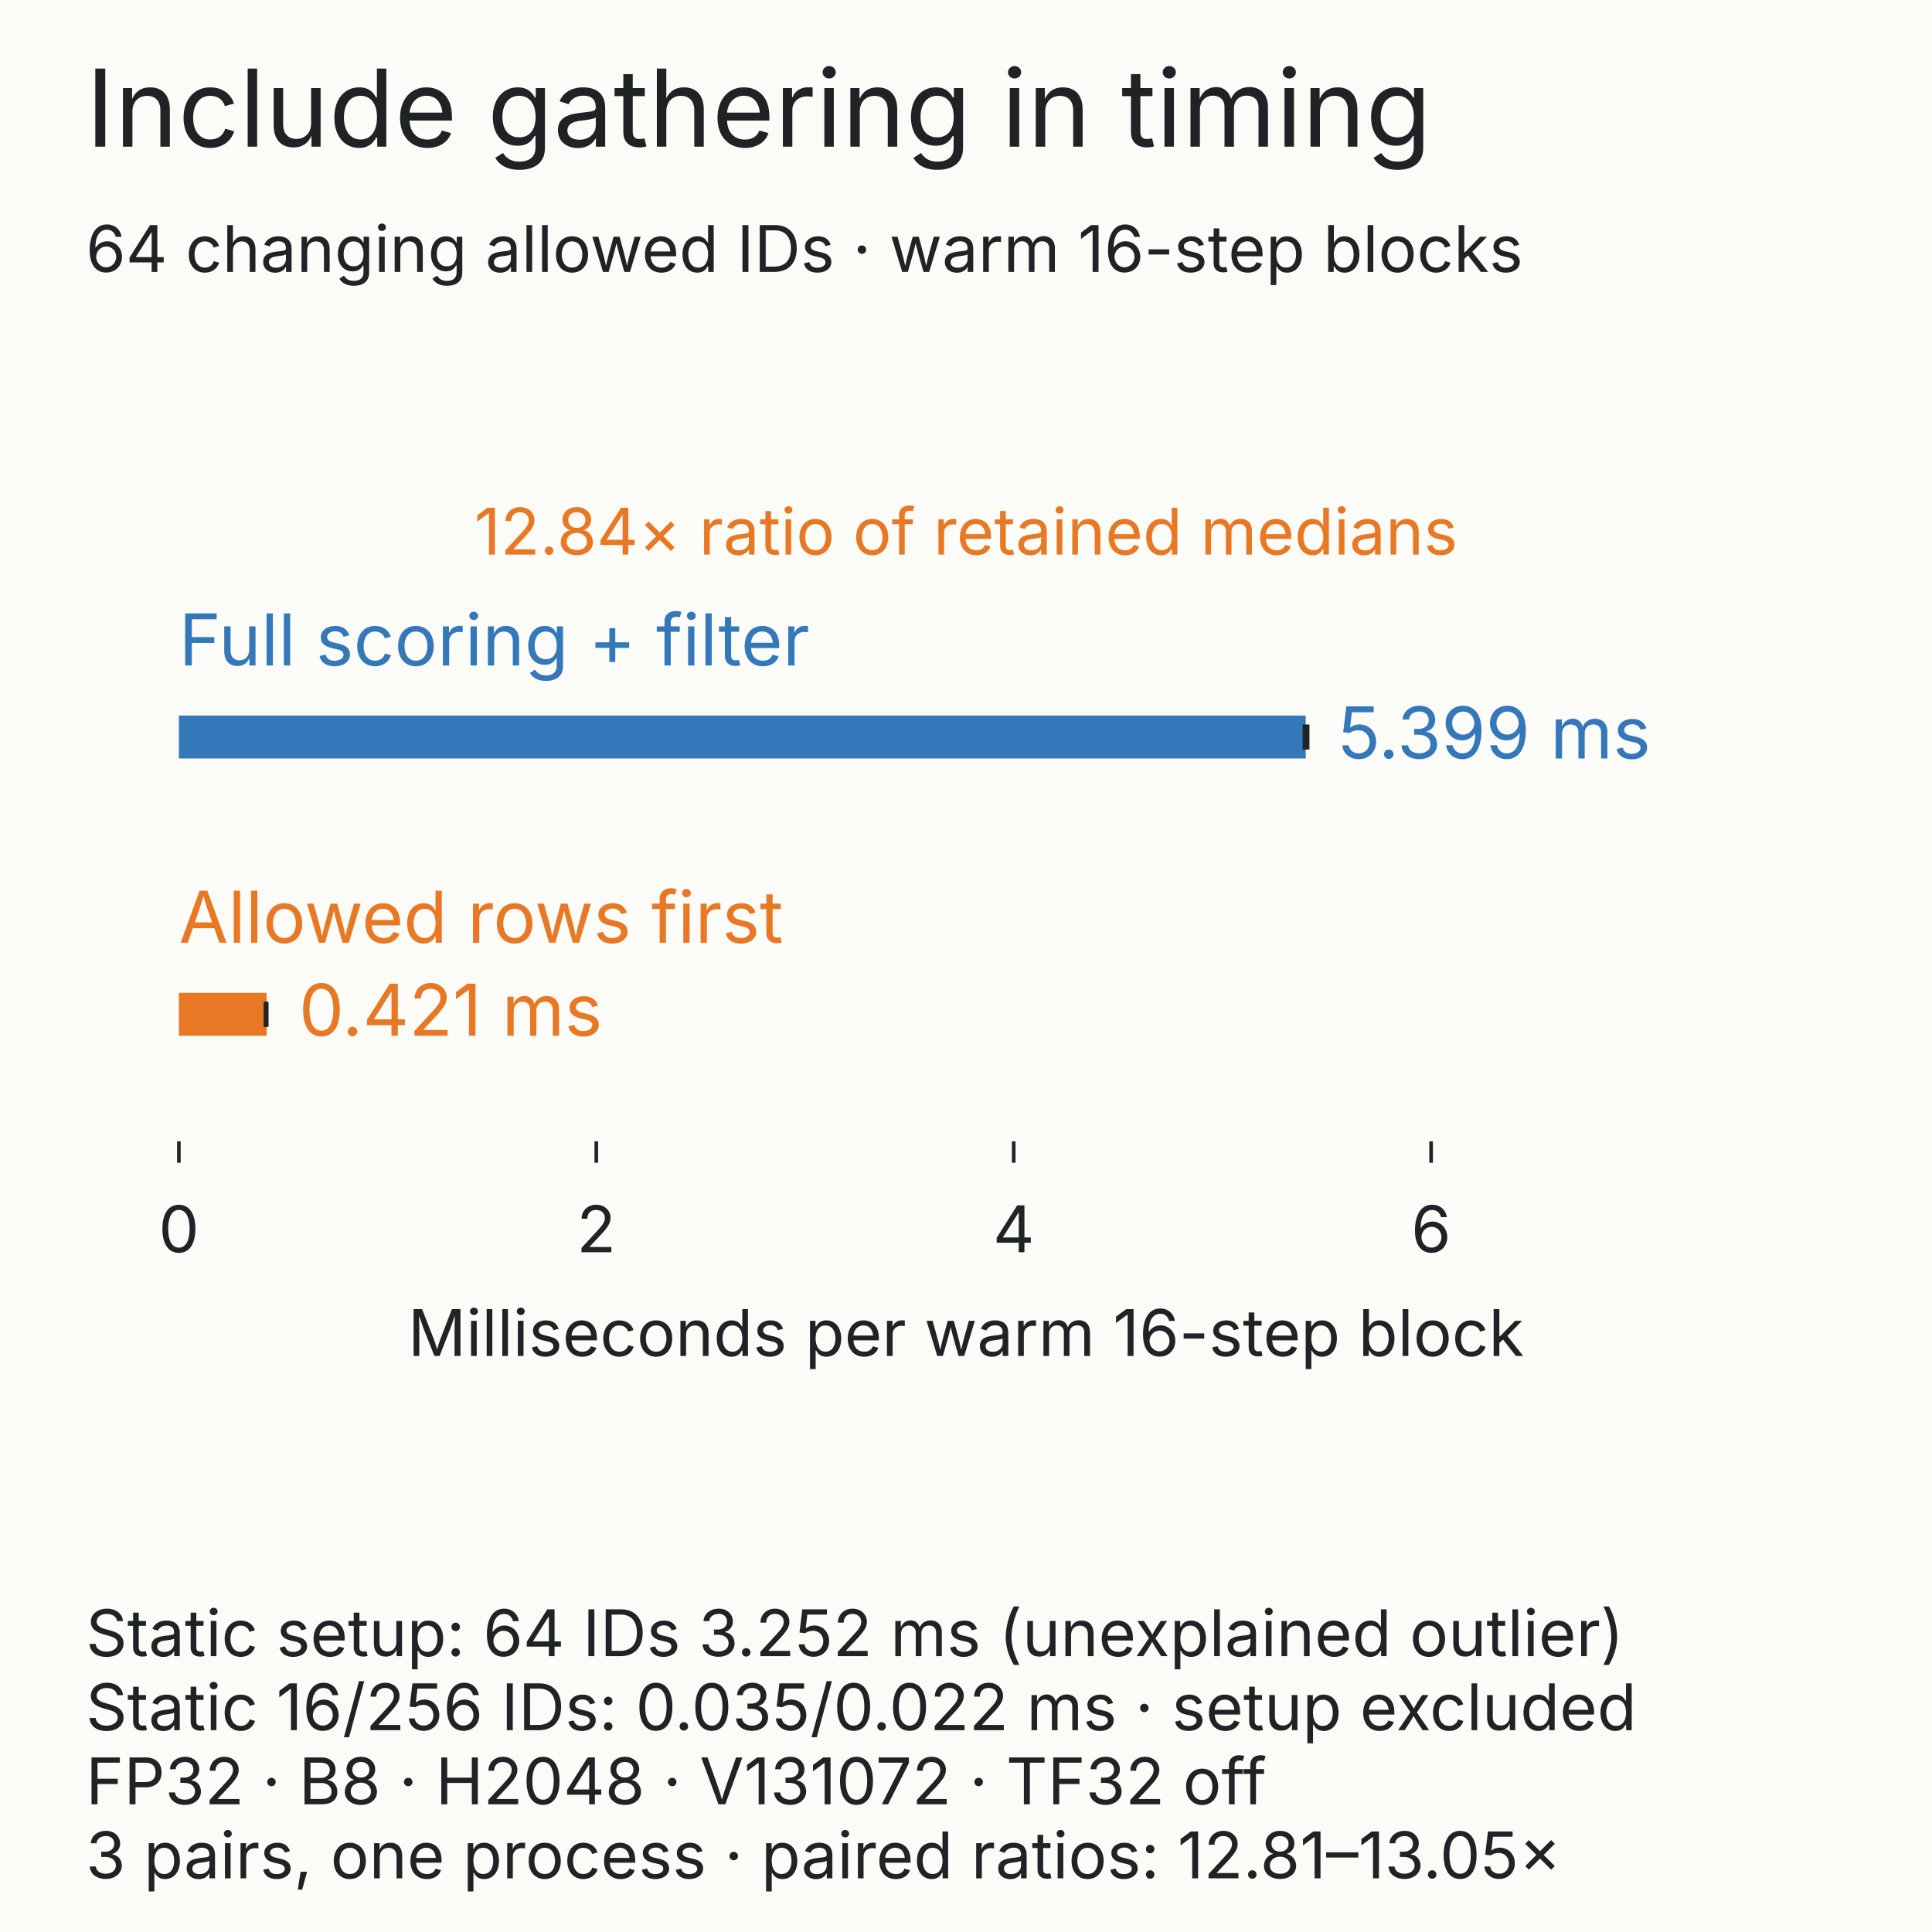
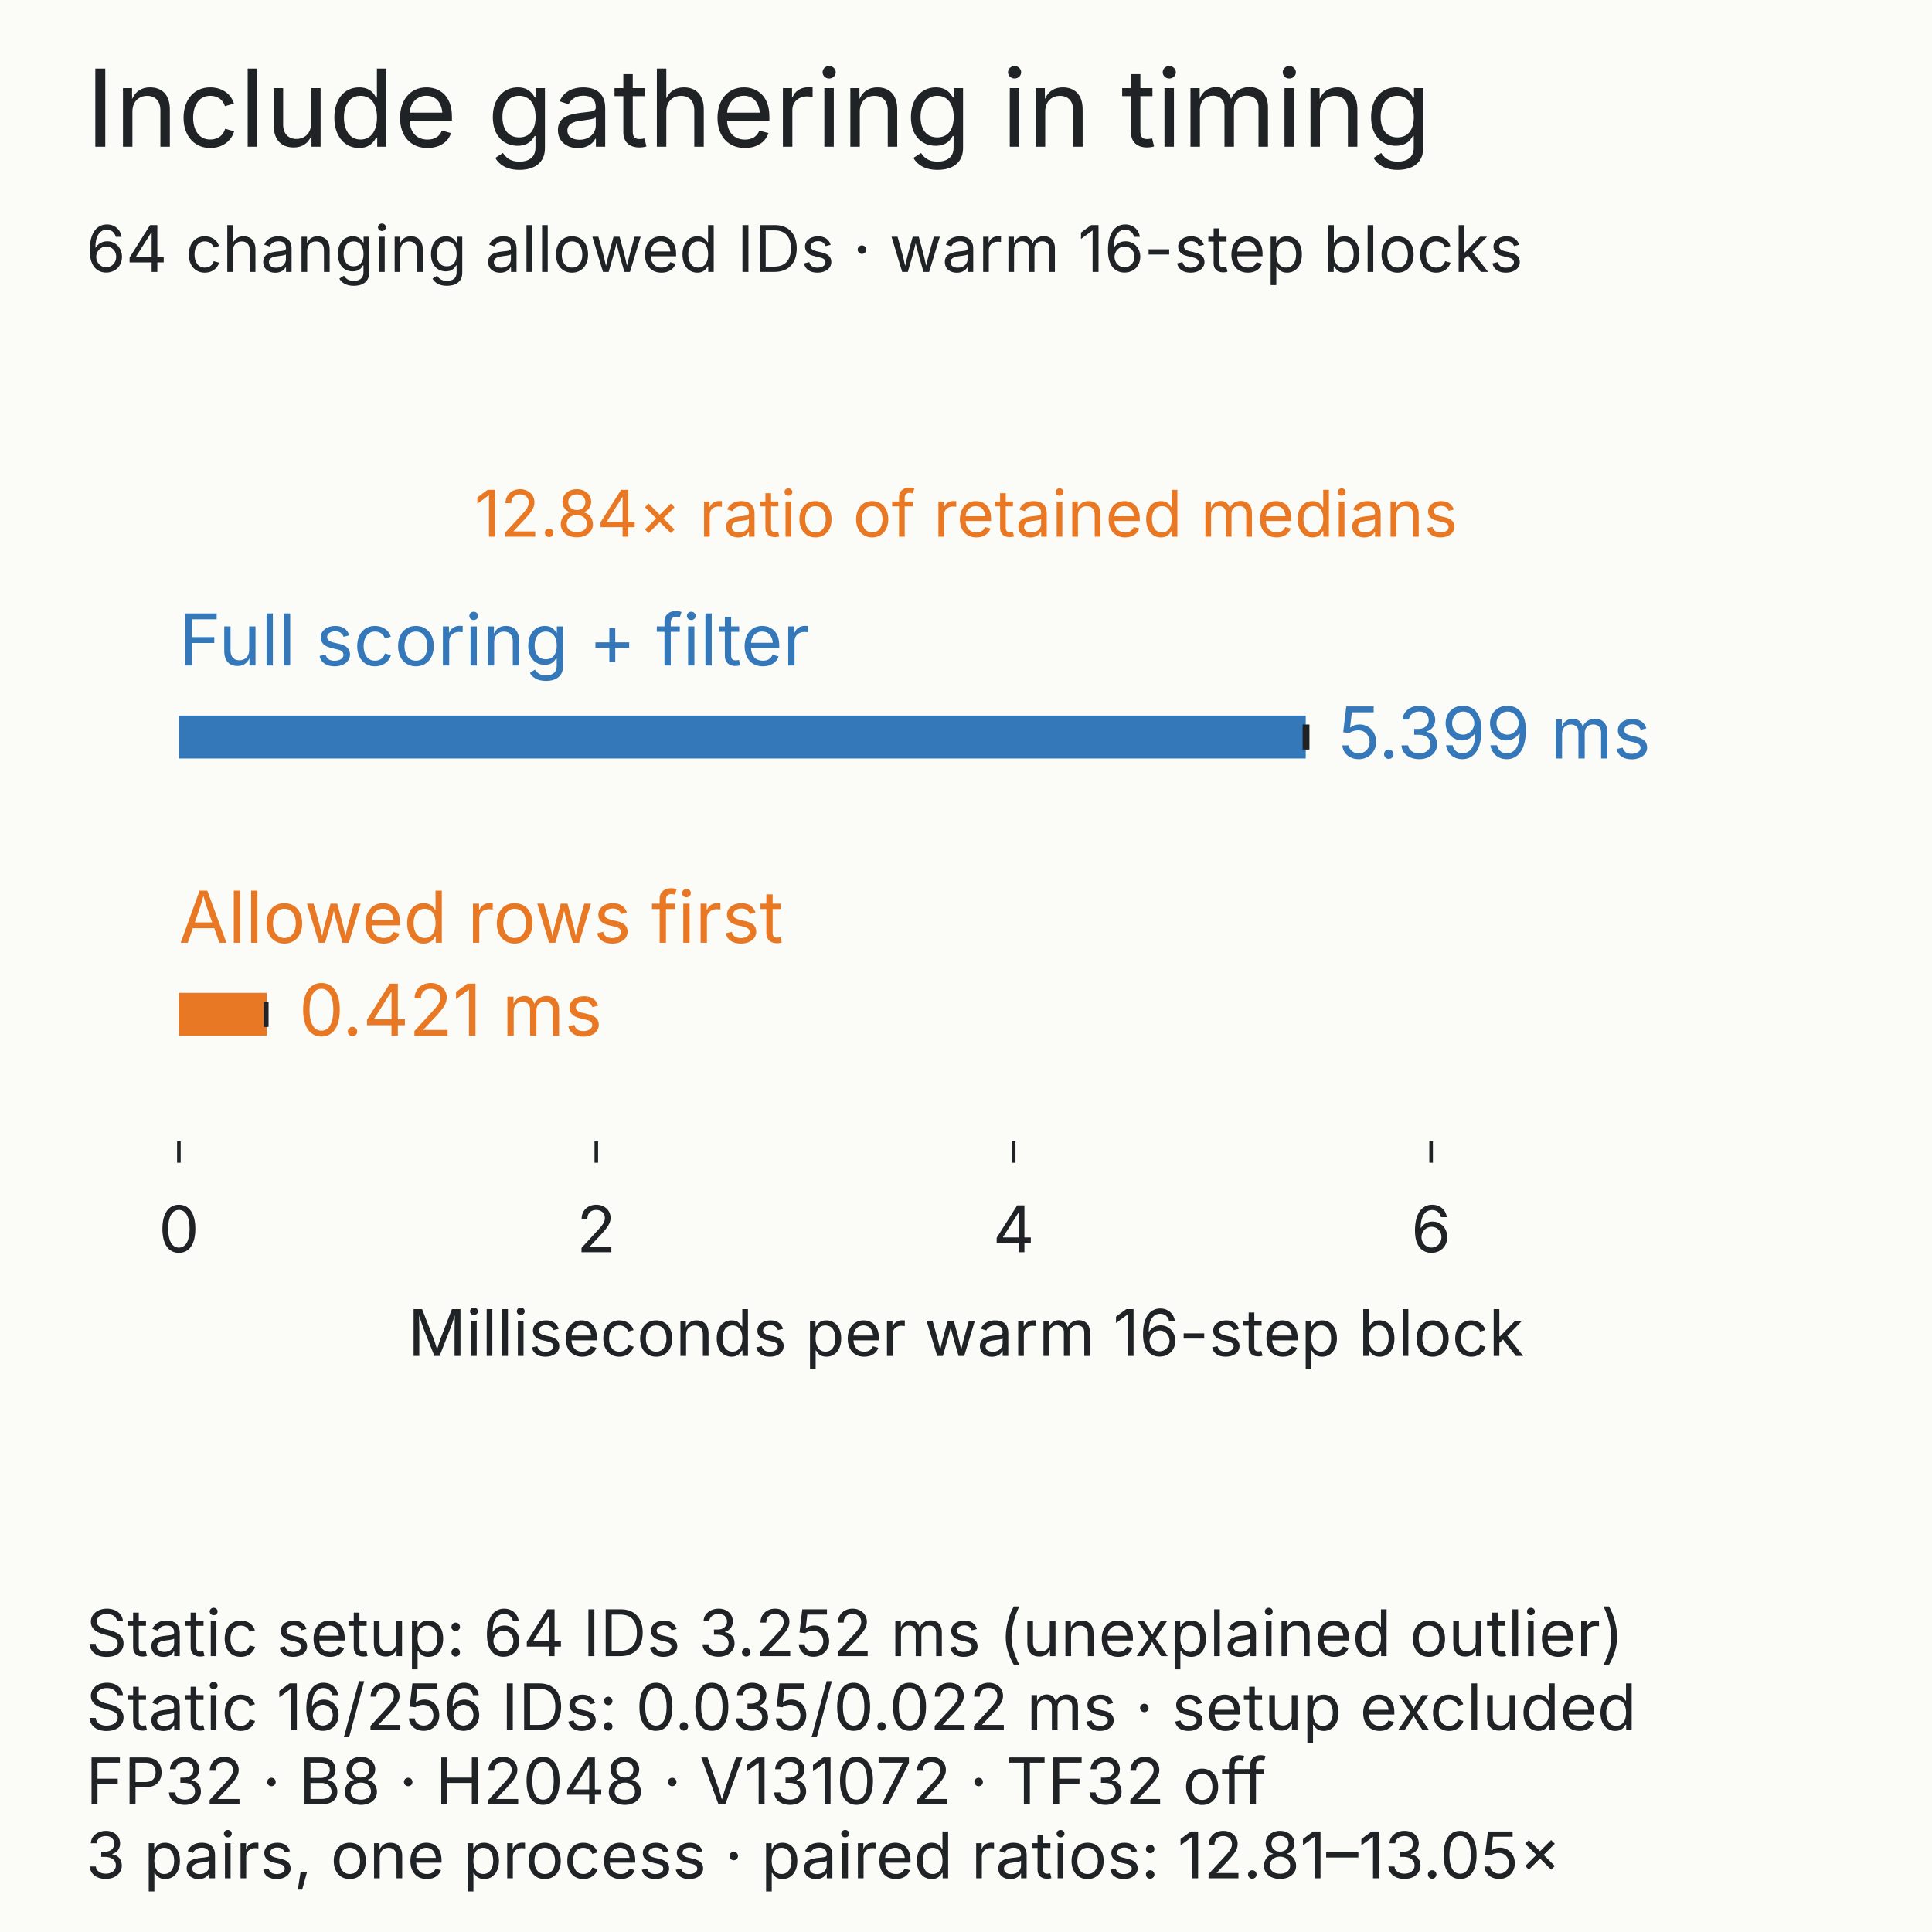
<svg xmlns="http://www.w3.org/2000/svg" width="1080" height="1080" viewBox="0 0 1080 1080">
  <rect width="100%" height="100%" fill="#FBFBF8" />
  <defs>
    <marker id="arrow" viewBox="0 0 12 12" refX="10" refY="6" markerWidth="5" markerHeight="5" orient="auto">
      <path d="M2 2 L10 6 L2 10" fill="none" stroke="context-stroke" stroke-width="2" />
    </marker>
  </defs>
  <text x="48" y="82.0" font-family="Inter" font-size="60" font-weight="400" font-style="normal" fill="#202326" text-anchor="start">Include gathering in timing</text>
  <text x="48" y="152.0" font-family="Inter" font-size="36" font-weight="400" font-style="normal" fill="#202326" text-anchor="start">64 changing allowed IDs · warm 16-step blocks</text>
-   <text x="540.0" y="310.0" font-family="Inter" font-size="36" font-weight="400" font-style="normal" fill="#E87823" text-anchor="middle">12.84× ratio of retained medians</text>
+   <text x="540.0" y="300.0" font-family="Inter" font-size="36" font-weight="400" font-style="normal" fill="#E87823" text-anchor="middle">12.84× ratio of retained medians</text>
  <text x="100" y="372.0" font-family="Inter" font-size="40" font-weight="400" font-style="normal" fill="#3478BA" text-anchor="start">Full scoring + filter</text>
  <rect data-science="bar" data-series="baseline" data-mode="changing" data-size="64" x="100" y="400" width="629.912" height="24" fill="#3478BA" />
  <line x1="729.175" y1="412.0" x2="730.989" y2="412.0" stroke="#202326" stroke-width="2" />
  <line x1="729.175" y1="405.0" x2="729.175" y2="419.0" stroke="#202326" stroke-width="2" />
  <line x1="730.989" y1="405.0" x2="730.989" y2="419.0" stroke="#202326" stroke-width="2" />
  <text x="747.912" y="424.0" font-family="Inter" font-size="40" font-weight="400" font-style="normal" fill="#3478BA" text-anchor="start">5.399 ms</text>
  <text x="100" y="527.0" font-family="Inter" font-size="40" font-weight="400" font-style="normal" fill="#E87823" text-anchor="start">Allowed rows first</text>
  <rect data-science="bar" data-series="candidate" data-mode="changing" data-size="64" x="100" y="555" width="49.067" height="24" fill="#E87823" />
  <line x1="148.369" y1="567.0" x2="149.128" y2="567.0" stroke="#202326" stroke-width="2" />
  <line x1="148.369" y1="560.0" x2="148.369" y2="574.0" stroke="#202326" stroke-width="2" />
  <line x1="149.128" y1="560.0" x2="149.128" y2="574.0" stroke="#202326" stroke-width="2" />
  <text x="167.067" y="579.0" font-family="Inter" font-size="40" font-weight="400" font-style="normal" fill="#E87823" text-anchor="start">0.421 ms</text>
  <line x1="100.0" y1="638" x2="100.0" y2="650" stroke="#202326" stroke-width="2" />
  <text x="100.0" y="700.0" font-family="Inter" font-size="36" font-weight="400" font-style="normal" fill="#202326" text-anchor="middle">0</text>
  <line x1="333.333" y1="638" x2="333.333" y2="650" stroke="#202326" stroke-width="2" />
  <text x="333.333" y="700.0" font-family="Inter" font-size="36" font-weight="400" font-style="normal" fill="#202326" text-anchor="middle">2</text>
  <line x1="566.667" y1="638" x2="566.667" y2="650" stroke="#202326" stroke-width="2" />
  <text x="566.667" y="700.0" font-family="Inter" font-size="36" font-weight="400" font-style="normal" fill="#202326" text-anchor="middle">4</text>
  <line x1="800.0" y1="638" x2="800.0" y2="650" stroke="#202326" stroke-width="2" />
  <text x="800.0" y="700.0" font-family="Inter" font-size="36" font-weight="400" font-style="normal" fill="#202326" text-anchor="middle">6</text>
  <text x="540.0" y="758.0" font-family="Inter" font-size="36" font-weight="400" font-style="normal" fill="#202326" text-anchor="middle">Milliseconds per warm 16-step block</text>
  <text x="48" y="925.8" font-family="Inter" font-size="36" font-weight="400" font-style="normal" fill="#202326" text-anchor="start">Static setup: 64 IDs 3.252 ms (unexplained outlier)</text>
  <text x="48" y="967.2" font-family="Inter" font-size="36" font-weight="400" font-style="normal" fill="#202326" text-anchor="start">Static 16/256 IDs: 0.035/0.022 ms · setup excluded</text>
  <text x="48" y="1008.6" font-family="Inter" font-size="36" font-weight="400" font-style="normal" fill="#202326" text-anchor="start">FP32 · B8 · H2048 · V131072 · TF32 off</text>
  <text x="48" y="1050.0" font-family="Inter" font-size="36" font-weight="400" font-style="normal" fill="#202326" text-anchor="start">3 pairs, one process · paired ratios: 12.81–13.05×</text>
</svg>
